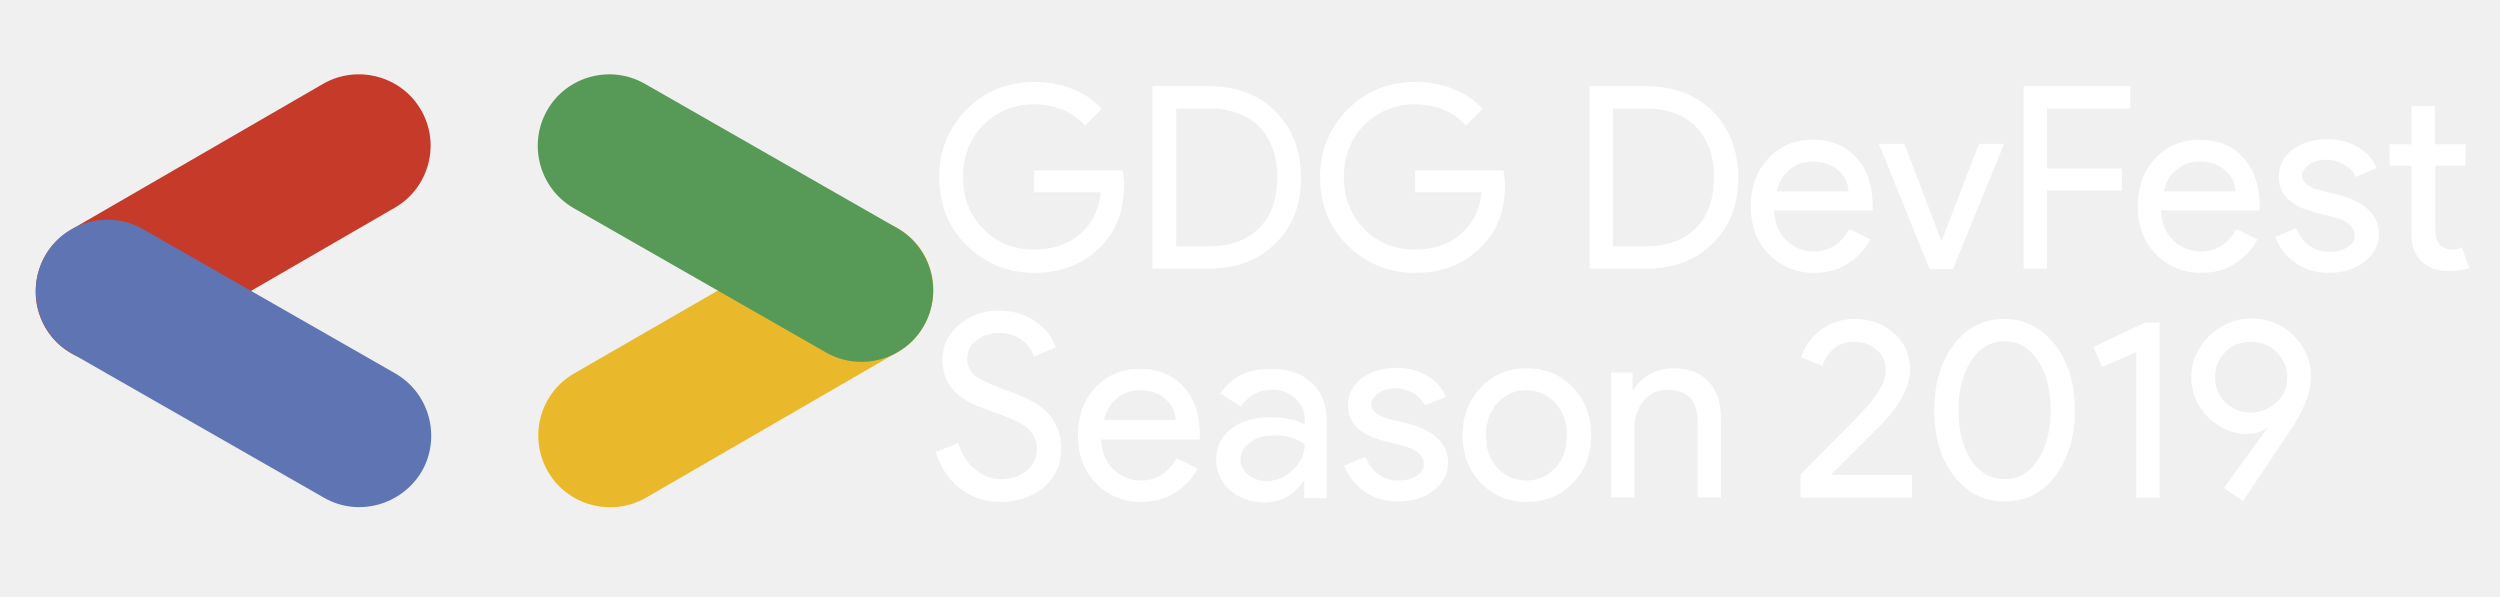
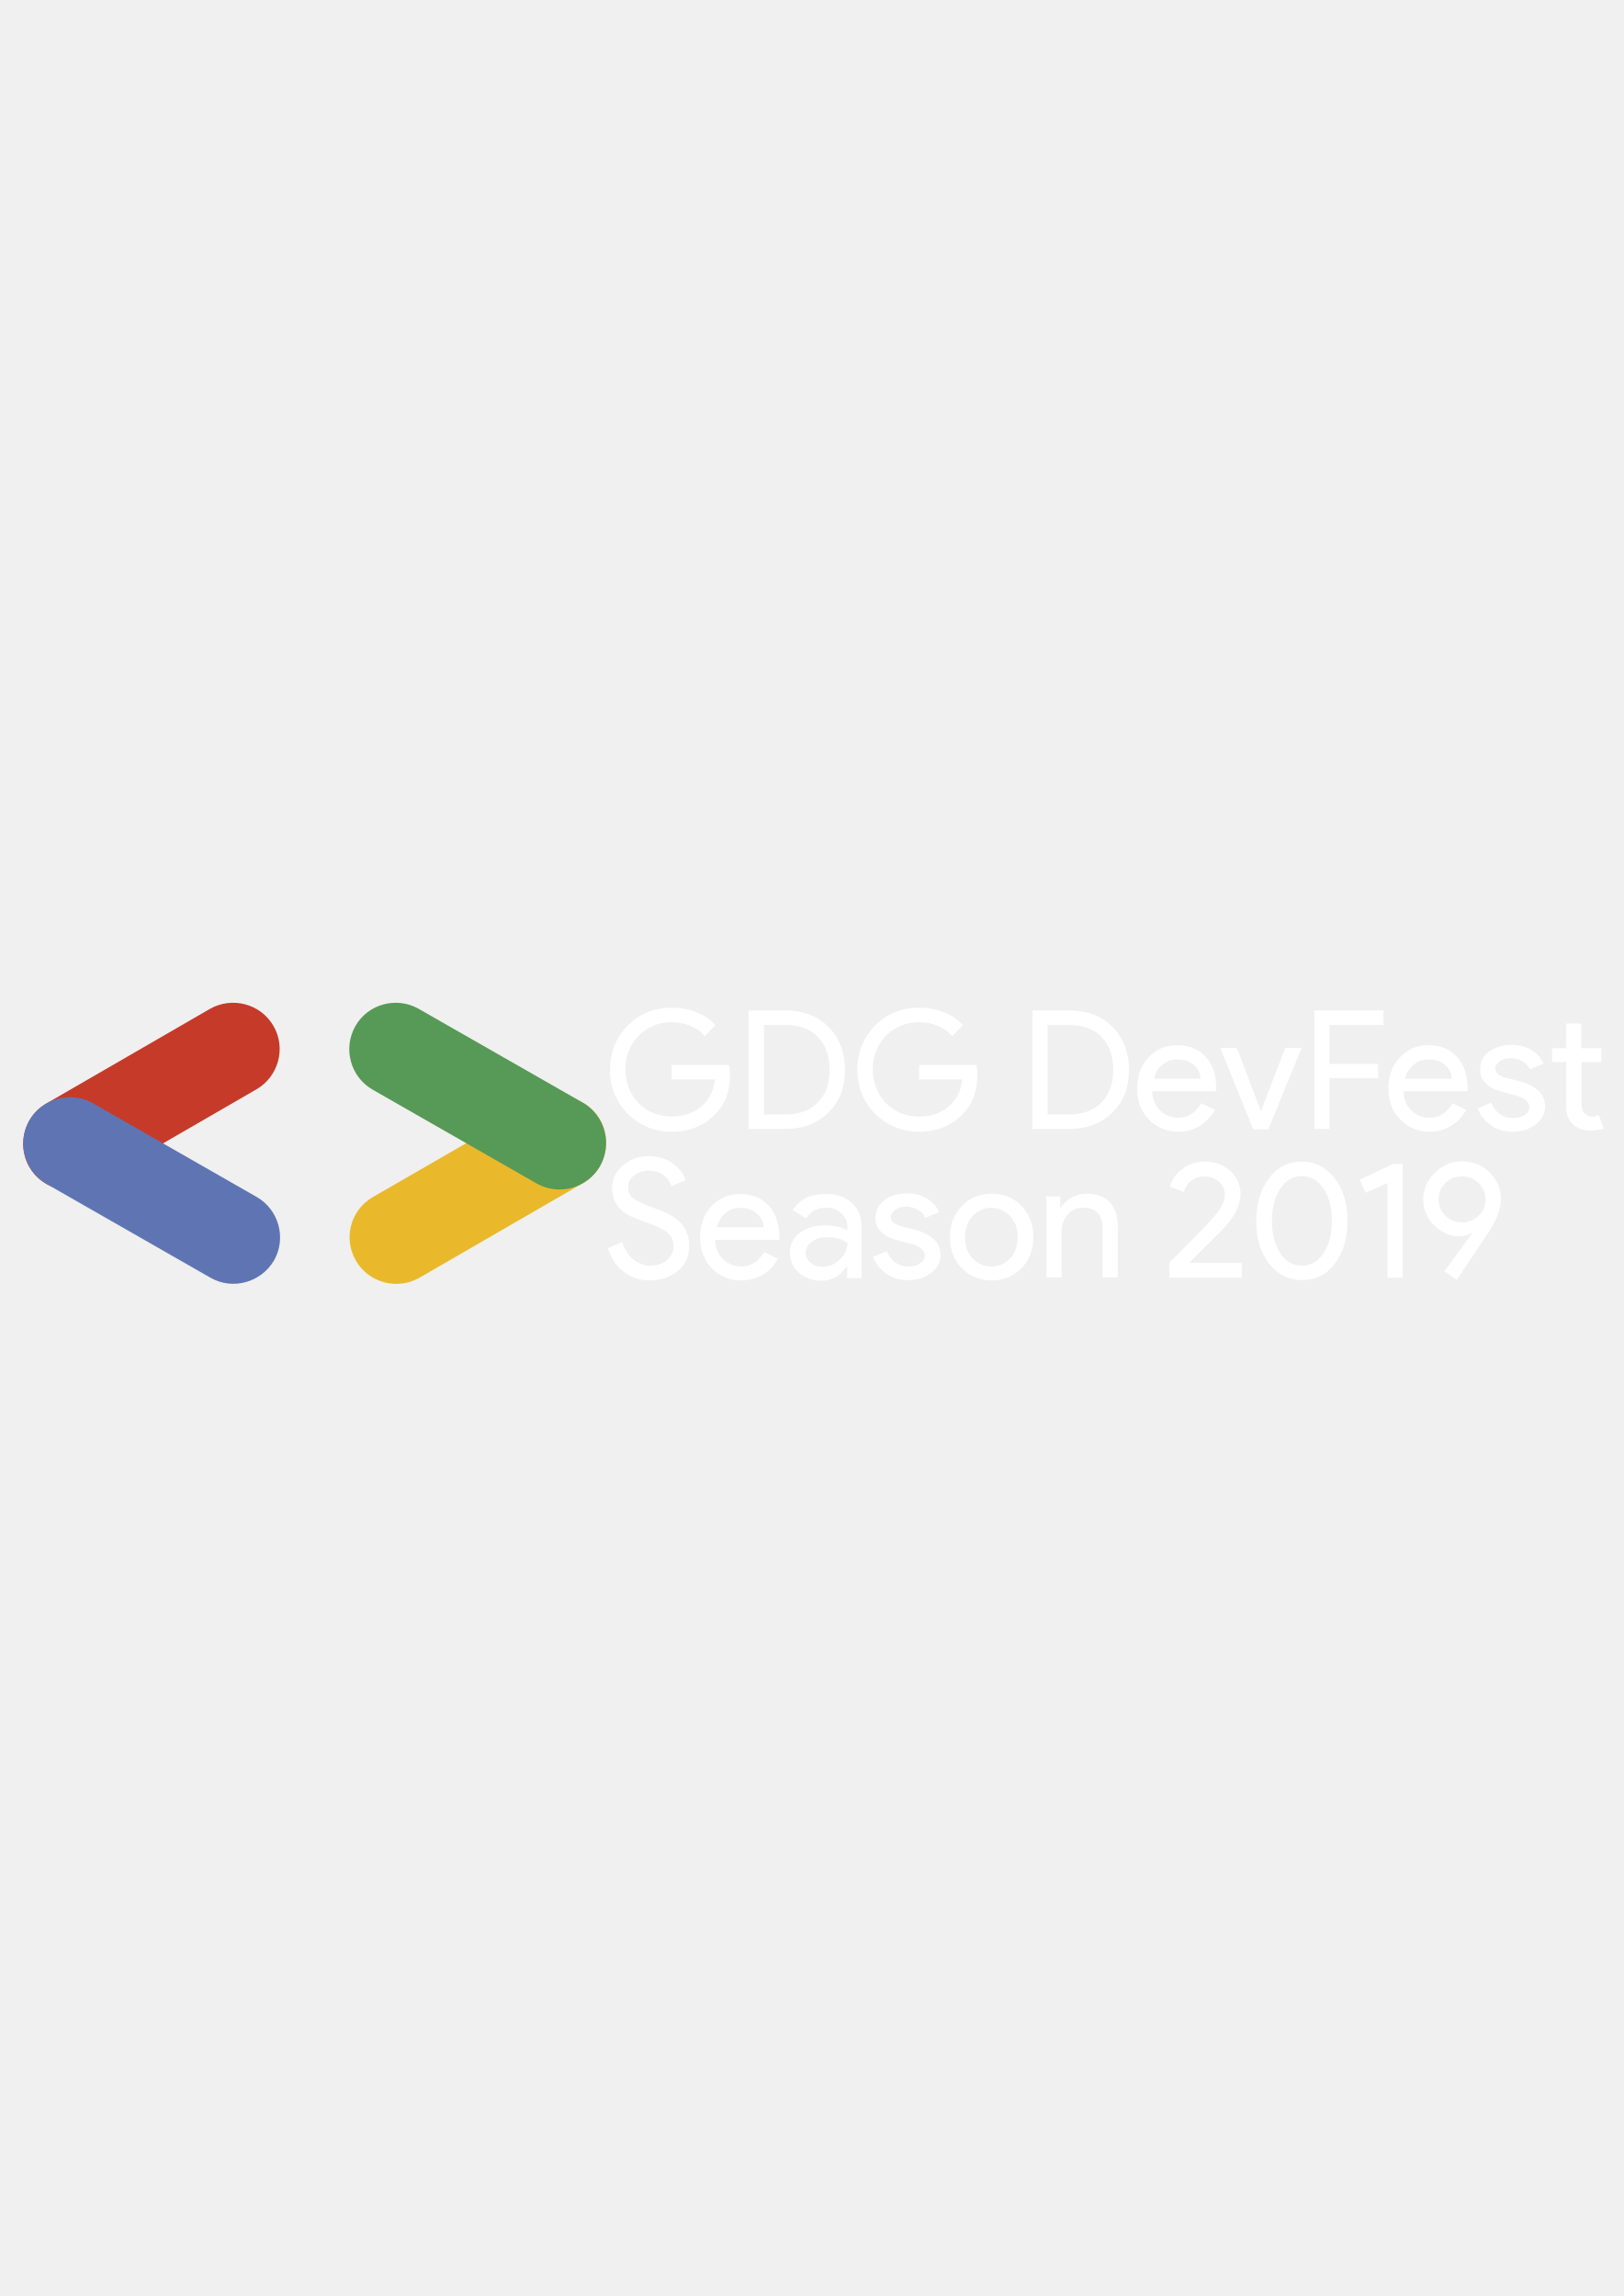
- <svg xmlns="http://www.w3.org/2000/svg" version="1.1" id="Layer_4" x="0px" y="0px" viewBox="0 0 536.9 128" style="enable-background:new 0 0 536.9 128;" xml:space="preserve">
-   <style type="text/css">
- 	.st0{fill:#C63A2A;}
- 	.st1{fill:#5F75B3;}
- 	.st2{fill:#E9B92B;}
- 	.st3{fill:#579956;}
- 	.st4{enable-background:new    ;}
- 	.st5{fill:#FFFFFF;}
- </style>
-   <g>
-     <g>
+ <svg xmlns="http://www.w3.org/2000/svg" xml:space="preserve" width="210mm" height="297mm" version="1.1" style="shape-rendering:geometricPrecision; text-rendering:geometricPrecision; image-rendering:optimizeQuality; fill-rule:evenodd; clip-rule:evenodd" viewBox="0 0 21000 29700">
+   <defs>
+     <style type="text/css">
+    
+     .fil3 {fill:#579956}
+     .fil1 {fill:#5F75B3}
+     .fil0 {fill:#C63A2A}
+     .fil2 {fill:#E9B92B}
+     .fil4 {fill:white}
+    
+   </style>
+   </defs>
+   <g id="Capa_x0020_1">
+     <g id="_2836832101584">
      <g>
-         <path class="st0" d="M84.8,44.6L30.7,75.9c-7.3,4.2-16.8,1.7-21-5.6l0,0C5.5,63,8,53.5,15.3,49.3L69.4,18     c7.3-4.2,16.8-1.7,21,5.6l0,0C94.7,30.9,92.1,40.4,84.8,44.6z" />
-         <path class="st1" d="M69.6,106.9l-54.2-31c-7.3-4.2-9.9-13.6-5.7-21l0,0c4.2-7.3,13.6-9.9,21-5.7l54.2,31     c7.3,4.2,9.9,13.6,5.7,21l0,0C86.3,108.5,76.9,111.1,69.6,106.9z" />
+         <g>
+           <path class="fil0" d="M3317 14091l-2116 1224c-286,165 -657,67 -822,-219l0 0c-164,-285 -66,-657 219,-821l2116 -1224c286,-164 658,-67 822,219l0 0c168,285 66,657 -219,821z" />
+           <path class="fil1" d="M2722 16528l-2120 -1213c-285,-164 -387,-531 -223,-821l0 0c165,-285 532,-387 822,-223l2120 1213c285,164 387,532 223,821l0 0c-169,286 -536,387 -822,223z" />
+         </g>
+         <g>
+           <path class="fil2" d="M4823 15484l2116 -1221c285,-164 657,-66 821,219l0 0c164,286 67,657 -219,822l-2116 1224c-286,164 -657,66 -821,-219l0 0c-169,-290 -71,-657 219,-825z" />
+           <path class="fil3" d="M5417 13051l2120 1212c286,165 387,532 223,822l0 0c-164,285 -532,387 -821,223l-2120 -1213c-286,-164 -387,-532 -223,-821l0 0c164,-290 536,-387 821,-223z" />
+         </g>
      </g>
      <g>
-         <path class="st2" d="M123.3,80.2L177.4,49c7.3-4.2,16.8-1.7,21,5.6l0,0c4.2,7.3,1.7,16.8-5.6,21l-54.1,31.3     c-7.3,4.2-16.8,1.7-21-5.6l0,0C113.4,93.9,115.9,84.5,123.3,80.2z" />
-         <path class="st3" d="M138.5,18l54.2,31c7.3,4.2,9.9,13.6,5.7,21l0,0c-4.2,7.3-13.6,9.9-21,5.7l-54.2-31c-7.3-4.2-9.9-13.6-5.7-21     l0,0C121.7,16.3,131.2,13.8,138.5,18z" />
+         <path class="fil4" d="M9442 13900c0,215 -63,383 -192,512 -144,152 -332,227 -563,227 -223,0 -411,-78 -567,-231 -153,-153 -231,-344 -231,-571 0,-227 78,-415 231,-571 152,-153 344,-231 567,-231 114,0 219,20 321,59 102,39 184,98 246,168l-141 141c-47,-59 -109,-102 -183,-133 -75,-31 -157,-47 -243,-47 -168,0 -309,59 -426,172 -114,117 -172,262 -172,438 0,176 58,321 172,438 117,117 258,172 426,172 153,0 282,-43 383,-129 102,-86 161,-203 176,-352l-559 0 0 -184 743 0c8,47 12,86 12,122z" />
+         <path class="fil4" d="M9681 14608l0 -1538 469 0c235,0 422,71 563,212 141,140 215,328 215,555 0,231 -70,415 -215,555 -141,141 -332,212 -563,212l-469 0 0 4zm199 -1350l0 1158 274 0c180,0 321,-51 422,-153 102,-101 153,-242 153,-426 0,-180 -51,-321 -153,-426 -101,-102 -242,-153 -422,-153l-274 0z" />
+         <path class="fil4" d="M12641 13900c0,215 -62,383 -191,512 -145,152 -333,227 -563,227 -223,0 -411,-78 -568,-231 -152,-153 -230,-344 -230,-571 0,-227 78,-415 230,-571 153,-153 345,-231 568,-231 113,0 219,20 320,59 102,39 184,98 247,168l-141 141c-47,-59 -110,-102 -184,-133 -74,-31 -156,-47 -242,-47 -169,0 -309,59 -427,172 -113,117 -172,262 -172,438 0,176 59,321 172,438 118,117 258,172 427,172 152,0 281,-43 383,-129 102,-86 160,-203 176,-352l-559 0 0 -184 743 0c8,47 11,86 11,122z" />
+         <path class="fil4" d="M13353 14608l0 -1538 470 0c234,0 422,71 563,212 141,140 215,328 215,555 0,231 -70,415 -215,555 -141,141 -333,212 -563,212l-470 0 0 4zm196 -1350l0 1158 274 0c180,0 320,-51 422,-153 102,-101 153,-242 153,-426 0,-180 -51,-321 -153,-426 -102,-102 -242,-153 -422,-153l-274 0z" />
+         <path class="fil4" d="M15239 14639c-153,0 -282,-55 -384,-161 -101,-105 -148,-238 -148,-399 0,-160 47,-293 144,-398 98,-106 223,-161 372,-161 156,0 282,51 372,153 93,101 136,242 136,422l-3 20 -826 0c4,101 39,187 102,250 66,63 145,94 235,94 125,0 223,-63 297,-188l176 86c-47,90 -114,157 -196,207 -78,51 -172,75 -277,75zm-313 -685l602 0c-4,-74 -35,-133 -90,-180 -55,-47 -125,-70 -215,-70 -74,0 -137,23 -192,70 -54,43 -90,102 -105,180z" />
+         <polygon class="fil4" points="16404,14608 16209,14608 15782,13555 15997,13555 16306,14369 16310,14369 16623,13555 16834,13555 " />
+         <polygon class="fil4" points="17194,13946 17194,14604 16999,14604 16999,13070 17894,13070 17894,13258 17194,13258 17194,13763 17824,13763 17824,13946 " />
+         <path class="fil4" d="M18489 14639c-153,0 -282,-55 -383,-161 -102,-105 -149,-238 -149,-399 0,-160 47,-293 145,-398 97,-106 223,-161 371,-161 157,0 282,51 372,153 94,101 137,242 137,422l-4 20 -825 0c3,101 35,187 101,250 67,63 145,94 235,94 125,0 223,-63 297,-188l176 86c-47,90 -113,157 -195,207 -79,51 -172,75 -278,75zm-313 -685l602 0c-4,-74 -35,-133 -90,-180 -54,-47 -125,-70 -215,-70 -74,0 -137,23 -191,70 -55,43 -90,102 -106,180z" />
+         <path class="fil4" d="M19983 14314c0,90 -39,168 -121,231 -82,63 -180,94 -301,94 -106,0 -200,-28 -278,-82 -78,-55 -137,-129 -172,-219l176 -75c27,63 62,114 113,149 51,35 102,51 161,51 62,0 117,-12 156,-39 43,-28 63,-59 63,-98 0,-67 -51,-117 -153,-149l-180 -47c-203,-51 -305,-148 -305,-297 0,-94 39,-172 117,-231 79,-58 176,-86 298,-86 94,0 176,24 250,67 74,43 129,105 157,176l-177 74c-19,-43 -50,-78 -97,-106 -47,-23 -94,-39 -153,-39 -51,0 -98,12 -137,39 -39,28 -62,59 -62,94 0,59 54,102 168,129l160 39c211,63 317,169 317,325z" />
+         <path class="fil4" d="M20558 14623c-86,0 -156,-27 -215,-78 -55,-55 -86,-125 -86,-219l0 -587 -184 0 0 -180 184 0 0 -320 195 0 0 320 259 0 0 180 -255 0 0 524c0,71 12,118 39,141 28,24 59,39 94,39 16,0 32,0 47,-4 16,-4 28,-8 43,-15l63 176c-55,15 -114,23 -184,23z" />
      </g>
-     </g>
-     <g class="st4">
-       <path class="st5" d="M241.4,39.7c0,5.5-1.6,9.8-4.9,13.1c-3.7,3.9-8.5,5.8-14.4,5.8c-5.7,0-10.5-2-14.5-5.9    c-3.9-3.9-5.9-8.8-5.9-14.6c0-5.8,2-10.6,5.9-14.6c3.9-3.9,8.8-5.9,14.5-5.9c2.9,0,5.6,0.5,8.2,1.5c2.6,1,4.7,2.5,6.3,4.3    l-3.6,3.6c-1.2-1.5-2.8-2.6-4.7-3.4c-1.9-0.8-4-1.2-6.2-1.2c-4.3,0-7.9,1.5-10.9,4.4c-2.9,3-4.4,6.7-4.4,11.2s1.5,8.2,4.4,11.2    c3,3,6.6,4.4,10.9,4.4c3.9,0,7.2-1.1,9.8-3.3c2.6-2.2,4.1-5.2,4.5-9h-14.3v-4.7h19C241.3,37.8,241.4,38.8,241.4,39.7z" />
-       <path class="st5" d="M247.5,57.8V18.5h12c6,0,10.8,1.8,14.4,5.4c3.6,3.6,5.5,8.4,5.5,14.2c0,5.9-1.8,10.6-5.5,14.2    c-3.6,3.6-8.5,5.4-14.4,5.4H247.5z M252.6,23.3v29.6h7c4.6,0,8.2-1.3,10.8-3.9c2.6-2.6,3.9-6.2,3.9-10.9c0-4.6-1.3-8.2-3.9-10.9    c-2.6-2.6-6.2-3.9-10.8-3.9H252.6z" />
-       <path class="st5" d="M323.2,39.7c0,5.5-1.6,9.8-4.9,13.1c-3.7,3.9-8.5,5.8-14.4,5.8c-5.7,0-10.5-2-14.5-5.9    c-3.9-3.9-5.9-8.8-5.9-14.6c0-5.8,2-10.6,5.9-14.6c3.9-3.9,8.8-5.9,14.5-5.9c2.9,0,5.6,0.5,8.2,1.5c2.6,1,4.7,2.5,6.3,4.3    l-3.6,3.6c-1.2-1.5-2.8-2.6-4.7-3.4c-1.9-0.8-4-1.2-6.2-1.2c-4.3,0-7.9,1.5-10.9,4.4c-2.9,3-4.4,6.7-4.4,11.2s1.5,8.2,4.4,11.2    c3,3,6.6,4.4,10.9,4.4c3.9,0,7.2-1.1,9.8-3.3c2.6-2.2,4.1-5.2,4.5-9h-14.3v-4.7h19C323.1,37.8,323.2,38.8,323.2,39.7z" />
-       <path class="st5" d="M341.4,57.8V18.5h12c6,0,10.8,1.8,14.4,5.4c3.6,3.6,5.5,8.4,5.5,14.2c0,5.9-1.8,10.6-5.5,14.2    c-3.6,3.6-8.5,5.4-14.4,5.4H341.4z M346.4,23.3v29.6h7c4.6,0,8.2-1.3,10.8-3.9c2.6-2.6,3.9-6.2,3.9-10.9c0-4.6-1.3-8.2-3.9-10.9    c-2.6-2.6-6.2-3.9-10.8-3.9H346.4z" />
-       <path class="st5" d="M389.6,58.6c-3.9,0-7.2-1.4-9.8-4.1c-2.6-2.7-3.8-6.1-3.8-10.2c0-4.1,1.2-7.5,3.7-10.2    c2.5-2.7,5.7-4.1,9.5-4.1c4,0,7.2,1.3,9.5,3.9c2.4,2.6,3.5,6.2,3.5,10.8l-0.1,0.5h-21.1c0.1,2.6,1,4.8,2.6,6.4    c1.7,1.6,3.7,2.4,6,2.4c3.2,0,5.7-1.6,7.6-4.8l4.5,2.2c-1.2,2.3-2.9,4-5,5.3C394.7,58,392.3,58.6,389.6,58.6z M381.6,41.1H397    c-0.1-1.9-0.9-3.4-2.3-4.6c-1.4-1.2-3.2-1.8-5.5-1.8c-1.9,0-3.5,0.6-4.9,1.8C382.9,37.6,382,39.1,381.6,41.1z" />
-       <path class="st5" d="M419.4,57.8h-5l-10.9-26.9h5.5l7.9,20.8h0.1l8-20.8h5.4L419.4,57.8z" />
-       <path class="st5" d="M439.6,40.9v16.8h-5V18.5h22.9v4.8h-17.9v12.9h16.1v4.7H439.6z" />
-       <path class="st5" d="M472.7,58.6c-3.9,0-7.2-1.4-9.8-4.1c-2.6-2.7-3.8-6.1-3.8-10.2c0-4.1,1.2-7.5,3.7-10.2    c2.5-2.7,5.7-4.1,9.5-4.1c4,0,7.2,1.3,9.5,3.9c2.4,2.6,3.5,6.2,3.5,10.8l-0.1,0.5h-21.1c0.1,2.6,0.9,4.8,2.6,6.4    c1.7,1.6,3.7,2.4,6,2.4c3.2,0,5.7-1.6,7.6-4.8l4.5,2.2c-1.2,2.3-2.9,4-5,5.3C477.8,58,475.4,58.6,472.7,58.6z M464.7,41.1h15.4    c-0.1-1.9-0.9-3.4-2.3-4.6s-3.2-1.8-5.5-1.8c-1.9,0-3.5,0.6-4.9,1.8C466,37.6,465.1,39.1,464.7,41.1z" />
-       <path class="st5" d="M510.9,50.3c0,2.3-1,4.3-3.1,5.9s-4.6,2.4-7.7,2.4c-2.7,0-5.1-0.7-7.1-2.1s-3.5-3.3-4.4-5.6l4.5-1.9    c0.7,1.6,1.6,2.9,2.9,3.8c1.3,0.9,2.6,1.3,4.1,1.3c1.6,0,3-0.3,4-1c1.1-0.7,1.6-1.5,1.6-2.5c0-1.7-1.3-3-3.9-3.8l-4.6-1.2    c-5.2-1.3-7.8-3.8-7.8-7.6c0-2.4,1-4.4,3-5.9s4.5-2.2,7.6-2.2c2.4,0,4.5,0.6,6.4,1.7c1.9,1.1,3.3,2.7,4,4.5l-4.5,1.9    c-0.5-1.1-1.3-2-2.5-2.7c-1.2-0.6-2.4-1-3.9-1c-1.3,0-2.5,0.3-3.5,1c-1,0.7-1.6,1.5-1.6,2.4c0,1.5,1.4,2.6,4.3,3.3l4.1,1    C508.2,43.6,510.9,46.3,510.9,50.3z" />
-       <path class="st5" d="M525.6,58.2c-2.2,0-4-0.7-5.5-2c-1.4-1.4-2.2-3.2-2.2-5.6v-15h-4.7v-4.6h4.7v-8.2h5v8.2h6.6v4.6H523v13.4    c0,1.8,0.3,3,1,3.6c0.7,0.6,1.5,1,2.4,1c0.4,0,0.8,0,1.2-0.1c0.4-0.1,0.7-0.2,1.1-0.4l1.6,4.5C528.9,58,527.4,58.2,525.6,58.2z" />
-     </g>
-     <g class="st4">
-       <path class="st5" d="M227.9,96.4c0,3.4-1.3,6.2-3.8,8.3c-2.6,2.1-5.7,3.1-9.3,3.1c-3.3,0-6.1-1-8.6-2.9c-2.5-1.9-4.2-4.5-5.2-7.8    l4.8-2c0.3,1.2,0.8,2.2,1.4,3.2c0.6,1,1.3,1.8,2.1,2.4c0.8,0.7,1.7,1.2,2.6,1.6c1,0.4,2,0.6,3,0.6c2.3,0,4.2-0.6,5.6-1.8    c1.5-1.2,2.2-2.8,2.2-4.7c0-1.6-0.6-3.1-1.8-4.2c-1.1-1.1-3.3-2.2-6.4-3.3c-3.1-1.1-5.1-1.9-5.9-2.3c-4.2-2.1-6.2-5.2-6.2-9.4    c0-2.9,1.2-5.4,3.5-7.4c2.3-2,5.2-3.1,8.6-3.1c3,0,5.6,0.8,7.8,2.3c2.2,1.5,3.7,3.4,4.4,5.6l-4.7,2c-0.4-1.5-1.3-2.7-2.6-3.6    c-1.3-1-2.9-1.5-4.7-1.5c-2,0-3.6,0.5-5,1.6c-1.4,1-2,2.3-2,4c0,1.3,0.5,2.5,1.6,3.5c1.2,1,3.7,2.1,7.6,3.5c4,1.4,6.8,3,8.5,5    C227,91.1,227.9,93.5,227.9,96.4z" />
-       <path class="st5" d="M245.1,107.8c-3.9,0-7.2-1.4-9.8-4.1c-2.6-2.7-3.8-6.1-3.8-10.2c0-4.1,1.2-7.5,3.7-10.2    c2.5-2.7,5.7-4.1,9.5-4.1c4,0,7.2,1.3,9.5,3.9c2.4,2.6,3.5,6.2,3.5,10.8l-0.1,0.5h-21.1c0.1,2.6,0.9,4.8,2.6,6.4    c1.7,1.6,3.7,2.4,6,2.4c3.2,0,5.7-1.6,7.6-4.8l4.5,2.2c-1.2,2.3-2.9,4-5,5.3C250.3,107.1,247.8,107.8,245.1,107.8z M237.1,90.2    h15.4c-0.1-1.9-0.9-3.4-2.3-4.6c-1.4-1.2-3.2-1.8-5.5-1.8c-1.9,0-3.5,0.6-4.9,1.8S237.5,88.3,237.1,90.2z" />
-       <path class="st5" d="M272.9,79.2c3.7,0,6.7,1,8.8,3c2.2,2,3.2,4.7,3.2,8.2v16.6h-4.8v-3.7h-0.2c-2.1,3.1-4.9,4.6-8.3,4.6    c-3,0-5.4-0.9-7.4-2.6c-2-1.8-3-3.9-3-6.6c0-2.8,1.1-5,3.2-6.6c2.1-1.6,4.9-2.5,8.4-2.5c3,0,5.5,0.5,7.4,1.6V90    c0-1.8-0.7-3.2-2.1-4.5c-1.4-1.2-3-1.8-4.9-1.8c-2.8,0-5,1.2-6.7,3.6l-4.4-2.8C264.5,80.9,268.1,79.2,272.9,79.2z M266.4,98.7    c0,1.3,0.6,2.4,1.7,3.3c1.1,0.9,2.4,1.3,3.9,1.3c2.1,0,4-0.8,5.7-2.4c1.7-1.6,2.5-3.4,2.5-5.5c-1.6-1.2-3.8-1.9-6.6-1.9    c-2,0-3.8,0.5-5.1,1.5C267.1,96,266.4,97.2,266.4,98.7z" />
-       <path class="st5" d="M311,99.4c0,2.3-1,4.3-3.1,5.9c-2,1.6-4.6,2.4-7.7,2.4c-2.7,0-5.1-0.7-7.1-2.1s-3.5-3.3-4.4-5.6l4.5-1.9    c0.7,1.6,1.6,2.9,2.9,3.8c1.3,0.9,2.6,1.3,4.1,1.3c1.6,0,3-0.3,4-1c1.1-0.7,1.6-1.5,1.6-2.5c0-1.7-1.3-3-3.9-3.8l-4.6-1.2    c-5.2-1.3-7.8-3.8-7.8-7.6c0-2.4,1-4.4,3-5.9c2-1.5,4.5-2.2,7.6-2.2c2.4,0,4.5,0.6,6.4,1.7c1.9,1.1,3.3,2.7,4,4.5l-4.5,1.9    c-0.5-1.1-1.3-2-2.5-2.7c-1.2-0.6-2.4-1-3.9-1c-1.3,0-2.5,0.3-3.5,1c-1,0.7-1.6,1.5-1.6,2.4c0,1.5,1.4,2.6,4.3,3.3l4.1,1    C308.3,92.7,311,95.4,311,99.4z" />
-       <path class="st5" d="M314.1,93.5c0-4.1,1.3-7.5,3.9-10.3c2.6-2.7,5.9-4.1,9.9-4.1c4,0,7.3,1.4,9.9,4.1c2.6,2.7,3.9,6.1,3.9,10.3    c0,4.2-1.3,7.6-3.9,10.2c-2.6,2.7-5.9,4.1-9.9,4.1c-4,0-7.3-1.4-9.9-4.1C315.4,101,314.1,97.6,314.1,93.5z M319.1,93.5    c0,2.9,0.8,5.2,2.5,7c1.7,1.8,3.8,2.7,6.2,2.7s4.6-0.9,6.2-2.7c1.7-1.8,2.5-4.1,2.5-7c0-2.9-0.8-5.2-2.5-7    c-1.7-1.8-3.8-2.7-6.2-2.7c-2.4,0-4.5,0.9-6.2,2.7C320,88.3,319.1,90.6,319.1,93.5z" />
-       <path class="st5" d="M345.8,80h4.8v3.7h0.2c0.8-1.3,1.9-2.4,3.5-3.3c1.6-0.9,3.2-1.3,5-1.3c3.3,0,5.8,0.9,7.6,2.8    c1.8,1.9,2.7,4.6,2.7,8v16.9h-5V90.3c-0.1-4.4-2.3-6.6-6.6-6.6c-2,0-3.7,0.8-5,2.4c-1.4,1.6-2,3.6-2,5.8v14.9h-5V80z" />
-       <path class="st5" d="M410.6,102.1v4.8h-23.9v-5l9.7-9.8c3.3-3.3,5.5-5.8,6.7-7.5c1.2-1.7,1.9-3.4,1.9-5.2c0-1.6-0.6-3.1-1.9-4.2    c-1.3-1.2-2.9-1.8-4.9-1.8c-1.7,0-3.2,0.5-4.4,1.5c-1.2,1-2,2.3-2.4,3.7l-4.6-1.9c0.7-2.3,2.1-4.2,4.2-5.8    c2.1-1.6,4.5-2.4,7.3-2.4c3.4,0,6.2,1,8.5,3.1c2.3,2.1,3.4,4.6,3.4,7.7c0,3.6-2,7.5-6,11.7l-11,11H410.6z" />
-       <path class="st5" d="M415.4,88.1c0-5.7,1.4-10.4,4.2-14.1c2.8-3.7,6.4-5.5,10.9-5.5c4.4,0,8,1.9,10.9,5.6c2.8,3.7,4.2,8.4,4.2,14    c0,5.6-1.4,10.3-4.2,14.1c-2.8,3.7-6.4,5.5-10.9,5.5c-4.4,0-8-1.8-10.9-5.5C416.8,98.5,415.4,93.8,415.4,88.1z M440.4,88.1    c0-4.3-0.9-7.9-2.7-10.6c-1.8-2.8-4.2-4.2-7.2-4.2c-3,0-5.4,1.4-7.2,4.2c-1.8,2.8-2.7,6.3-2.7,10.6c0,4.3,0.9,7.9,2.7,10.7    c1.8,2.7,4.2,4.1,7.2,4.1c3,0,5.4-1.4,7.2-4.2C439.5,96,440.4,92.4,440.4,88.1z" />
-       <path class="st5" d="M463.8,69.4v37.5h-5V75.6l-7.3,3.2l-1.9-4.3l11-5.2H463.8z" />
-       <path class="st5" d="M482.4,93.2c-3,0-5.7-1.2-8.2-3.6c-2.4-2.4-3.6-5.3-3.6-8.6c0-3.4,1.3-6.3,3.8-8.8c2.6-2.5,5.6-3.8,9-3.8    c3.6,0,6.7,1.2,9.2,3.7c2.5,2.5,3.7,5.4,3.7,8.8c0,3-1.2,6.5-3.7,10.4l-10.9,16.3l-4.1-2.8l9.3-12.8l-0.1-0.1    C485.7,92.8,484.2,93.2,482.4,93.2z M491.2,81c0-2.1-0.8-3.9-2.3-5.4c-1.5-1.5-3.3-2.2-5.5-2.2c-2.2,0-4,0.7-5.5,2.2    c-1.5,1.5-2.2,3.3-2.2,5.4c0,2.1,0.7,3.9,2.2,5.4c1.6,1.5,3.4,2.2,5.5,2.2c2.1,0,3.9-0.7,5.5-2.2C490.5,85,491.2,83.2,491.2,81z" />
+       <g>
+         <path class="fil4" d="M8914 16117c0,133 -51,243 -149,325 -101,82 -223,121 -363,121 -129,0 -239,-39 -337,-113 -98,-75 -164,-176 -203,-305l188 -79c11,47 31,86 54,126 24,39 51,70 82,93 32,28 67,47 102,63 39,16 78,24 117,24 90,0 165,-24 220,-71 58,-47 86,-109 86,-184 0,-62 -24,-121 -71,-164 -43,-43 -129,-86 -250,-129 -121,-43 -200,-74 -231,-90 -164,-82 -242,-203 -242,-368 0,-113 47,-211 136,-289 90,-78 204,-121 337,-121 117,0 219,31 305,90 86,58 145,133 172,219l-184 78c-15,-59 -51,-106 -101,-141 -51,-39 -114,-59 -184,-59 -79,0 -141,20 -196,63 -55,39 -78,90 -78,156 0,51 19,98 62,137 47,39 145,82 298,137 156,55 266,118 332,196 63,78 98,172 98,285z" />
+         <path class="fil4" d="M9587 16563c-153,0 -282,-55 -384,-160 -101,-106 -148,-239 -148,-399 0,-161 47,-294 144,-399 98,-106 223,-160 372,-160 157,0 282,50 372,152 94,102 137,243 137,422l-4 20 -826 0c4,102 36,188 102,250 67,63 145,94 235,94 125,0 223,-62 297,-187l176 86c-47,90 -113,156 -196,207 -74,47 -172,74 -277,74zm-313 -688l602 0c-4,-75 -35,-133 -90,-180 -55,-47 -125,-71 -215,-71 -74,0 -137,24 -192,71 -54,47 -90,105 -105,180z" />
+         <path class="fil4" d="M10674 15445c145,0 262,39 344,117 86,78 125,184 125,321l0 649 -187 0 0 -145 -8 0c-82,121 -192,180 -325,180 -117,0 -211,-35 -289,-102 -78,-70 -118,-152 -118,-258 0,-109 43,-195 126,-258 82,-62 191,-98 328,-98 117,0 215,20 290,63l0 -47c0,-70 -28,-125 -83,-176 -54,-47 -117,-70 -191,-70 -110,0 -196,46 -262,140l-172 -109c94,-141 234,-207 422,-207zm-254 762c0,51 23,94 66,129 43,36 94,51 153,51 82,0 156,-31 223,-94 66,-62 98,-133 98,-215 -63,-47 -149,-74 -259,-74 -78,0 -148,19 -199,59 -55,39 -82,86 -82,144z" />
+         <path class="fil4" d="M12164 16235c0,90 -39,168 -121,230 -78,63 -180,94 -301,94 -106,0 -200,-27 -278,-82 -78,-55 -137,-129 -172,-219l176 -74c27,62 63,113 113,148 51,36 102,51 161,51 62,0 117,-11 156,-39 43,-27 63,-59 63,-98 0,-66 -51,-117 -153,-148l-180 -47c-203,-51 -305,-149 -305,-297 0,-94 39,-173 118,-231 78,-59 176,-86 297,-86 94,0 176,23 250,66 75,43 129,106 157,176l-176 75c-20,-43 -51,-79 -98,-106 -47,-24 -94,-39 -153,-39 -50,0 -97,12 -136,39 -40,27 -63,59 -63,94 0,58 55,101 168,129l160 39c212,63 317,168 317,325z" />
+         <path class="fil4" d="M12286 16004c0,-161 50,-293 152,-403 102,-106 231,-160 387,-160 157,0 286,54 388,160 101,106 152,239 152,403 0,164 -51,297 -152,399 -102,105 -231,160 -388,160 -156,0 -285,-55 -387,-160 -102,-106 -152,-239 -152,-399zm195 0c0,113 31,203 98,274 66,70 149,105 242,105 94,0 180,-35 243,-105 66,-71 98,-161 98,-274 0,-114 -32,-204 -98,-274 -67,-70 -149,-106 -243,-106 -93,0 -176,36 -242,106 -63,70 -98,160 -98,274z" />
+         <path class="fil4" d="M13525 15476l188 0 0 145 8 0c31,-51 74,-94 137,-130 62,-35 125,-50 195,-50 130,0 227,35 298,109 70,74 105,180 105,313l0 661 -195 0 0 -645c-4,-172 -90,-258 -258,-258 -79,0 -145,31 -196,93 -55,63 -78,141 -78,227l0 583 -196 0 0 -1048 -8 0z" />
+         <path class="fil4" d="M16060 16340l0 188 -935 0 0 -196 380 -383c129,-129 215,-227 262,-293 47,-67 74,-133 74,-204 0,-62 -24,-121 -74,-164 -51,-47 -114,-70 -192,-70 -67,0 -125,19 -172,58 -47,39 -78,90 -94,145l-180 -74c27,-90 82,-165 164,-227 82,-63 176,-94 286,-94 133,0 242,39 332,121 90,82 133,180 133,301 0,141 -78,294 -234,458l-431 430 681 0 0 4z" />
+         <path class="fil4" d="M16248 15793c0,-223 54,-407 164,-552 110,-145 250,-215 426,-215 172,0 313,74 427,219 109,145 164,329 164,548 0,219 -55,403 -164,551 -110,145 -251,215 -427,215 -172,0 -313,-70 -426,-215 -110,-145 -164,-328 -164,-551zm978 0c0,-169 -36,-309 -106,-415 -70,-109 -164,-164 -282,-164 -117,0 -211,55 -281,164 -71,110 -106,246 -106,415 0,168 35,309 106,418 70,106 164,161 281,161 118,0 212,-55 282,-165 70,-105 106,-246 106,-414z" />
+         <polygon class="fil4" points="18141,15061 18141,16528 17945,16528 17945,15304 17660,15429 17585,15261 18016,15057 18141,15057 " />
+         <path class="fil4" d="M18868 15992c-117,0 -223,-47 -320,-141 -94,-94 -141,-207 -141,-336 0,-133 51,-246 148,-344 102,-98 219,-149 352,-149 141,0 262,47 360,145 98,98 145,211 145,344 0,117 -47,254 -145,407l-426 637 -160 -109 363 -501 -4 -4c-43,35 -101,51 -172,51zm345 -477c0,-82 -32,-153 -90,-211 -59,-59 -130,-86 -216,-86 -86,0 -156,27 -215,86 -58,58 -86,129 -86,211 0,82 28,152 86,211 63,59 133,86 215,86 83,0 153,-27 216,-86 62,-55 90,-125 90,-211z" />
+       </g>
    </g>
  </g>
</svg>
